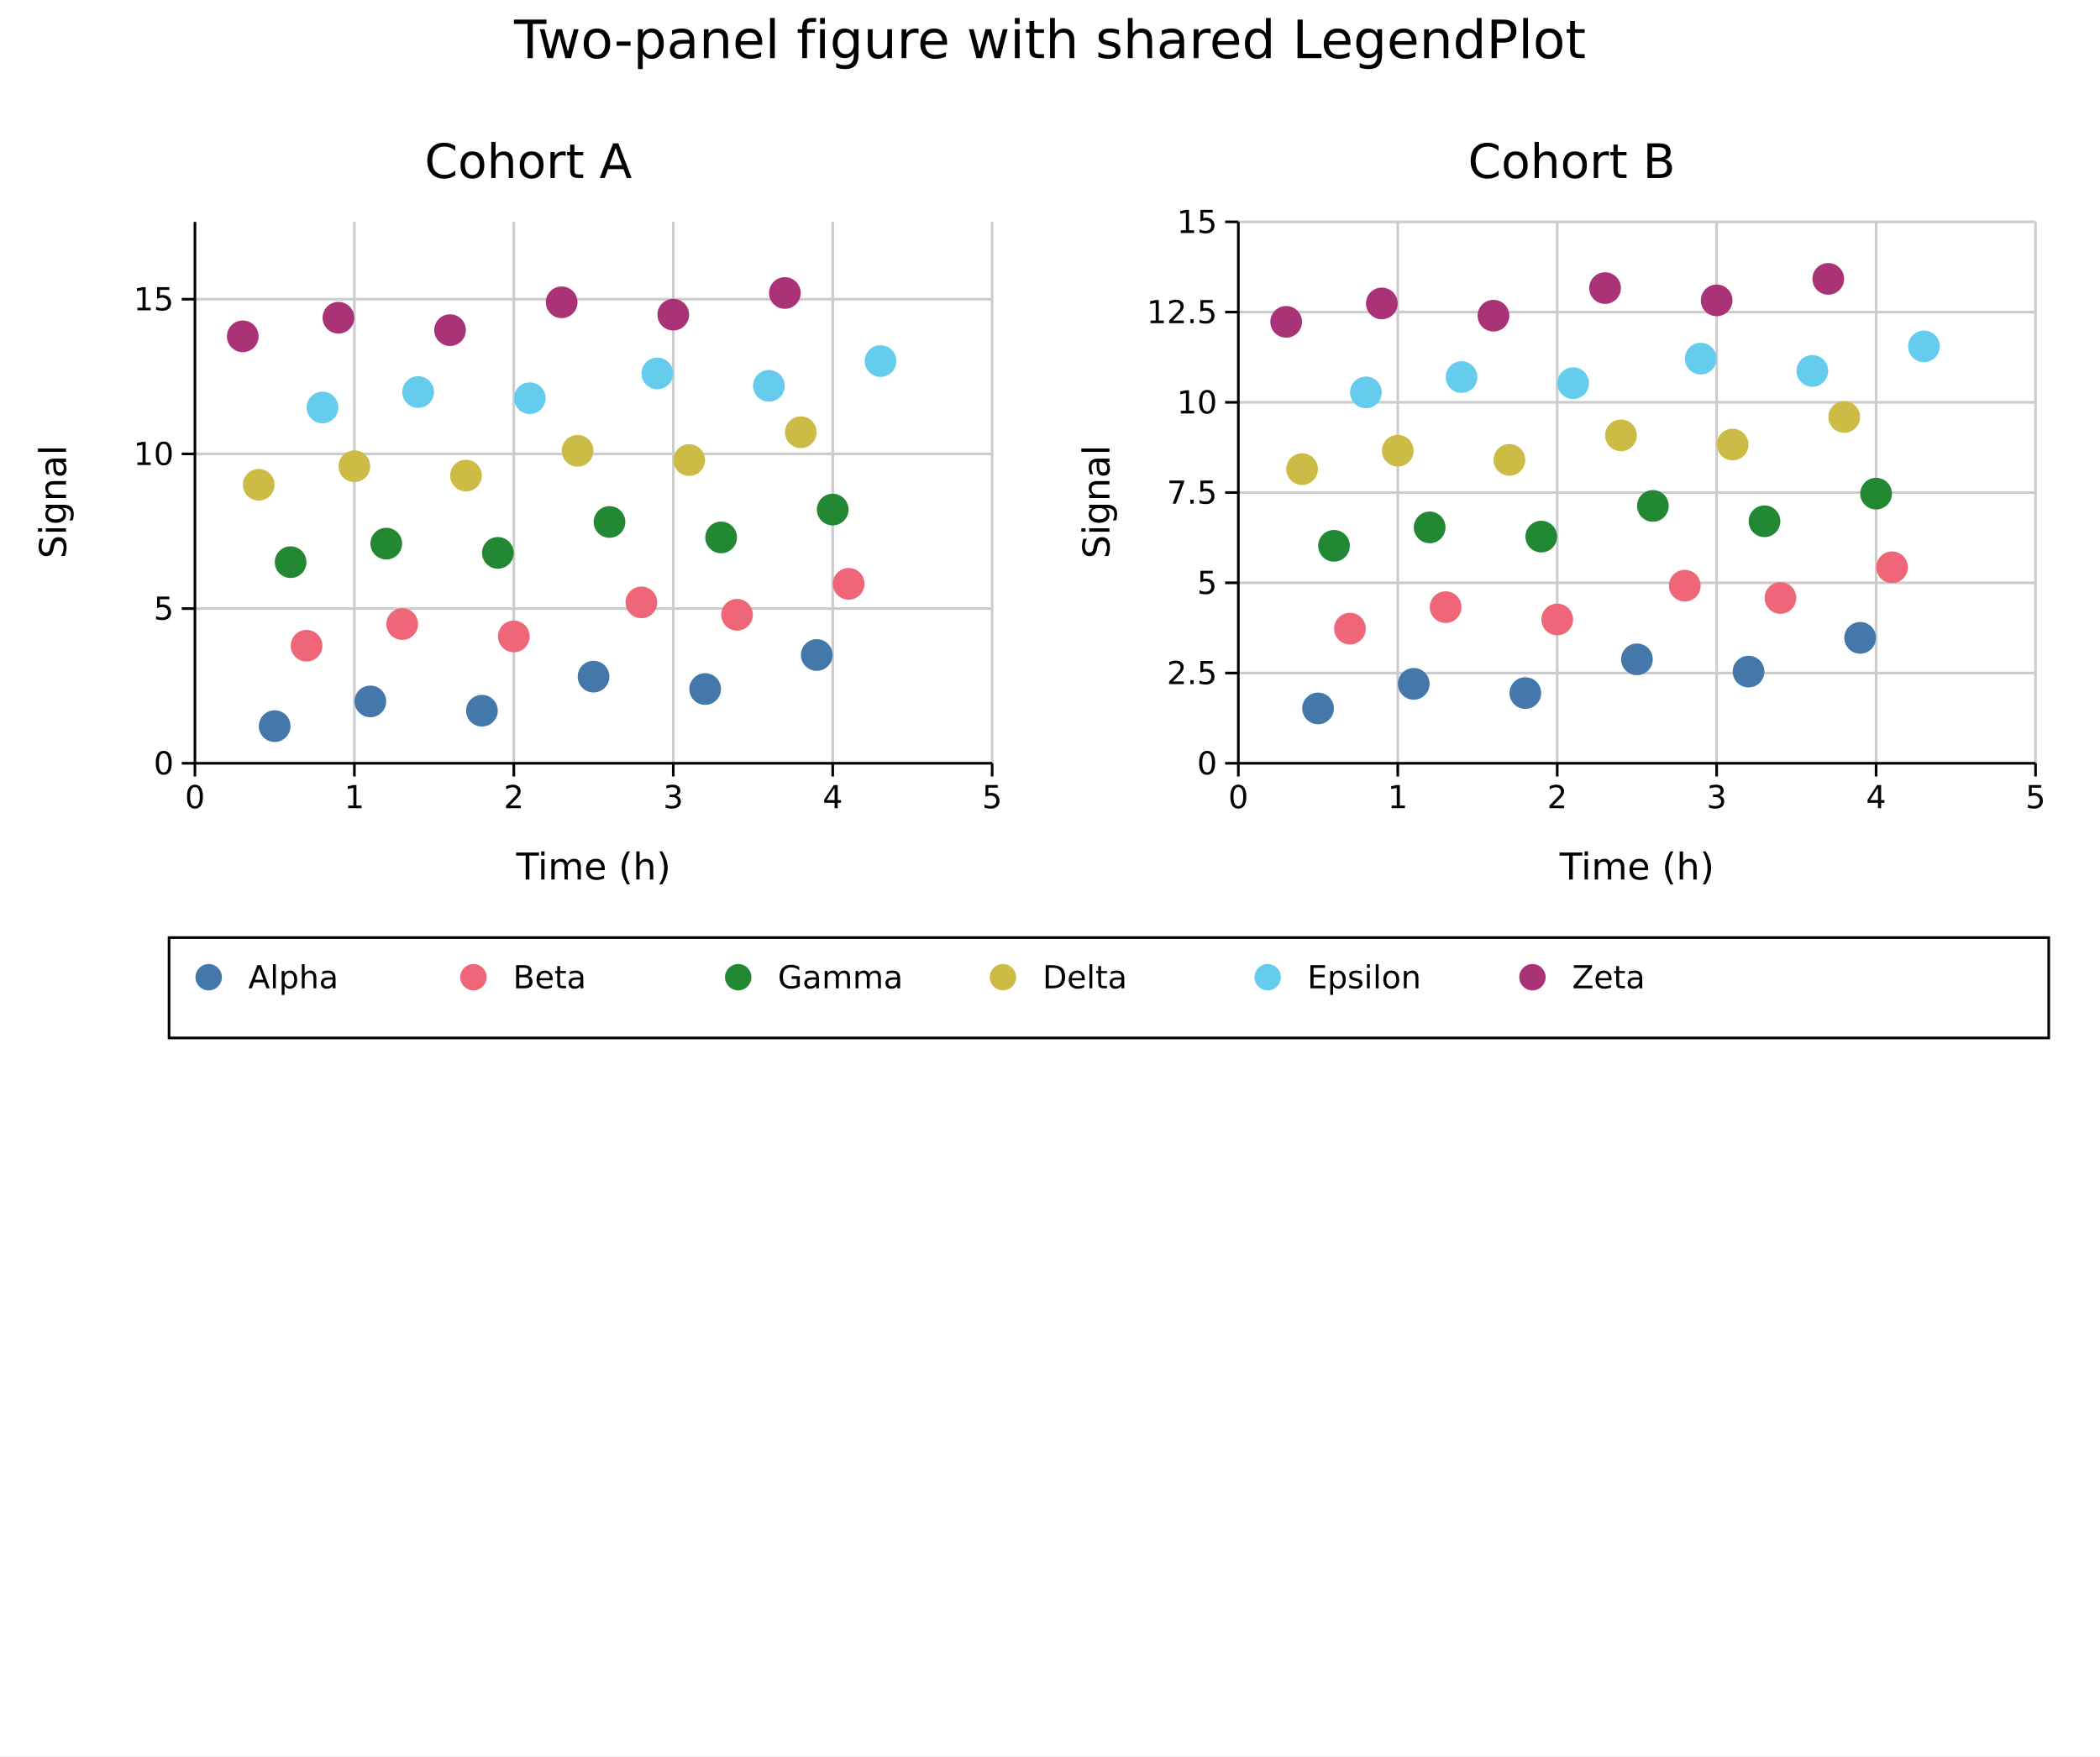
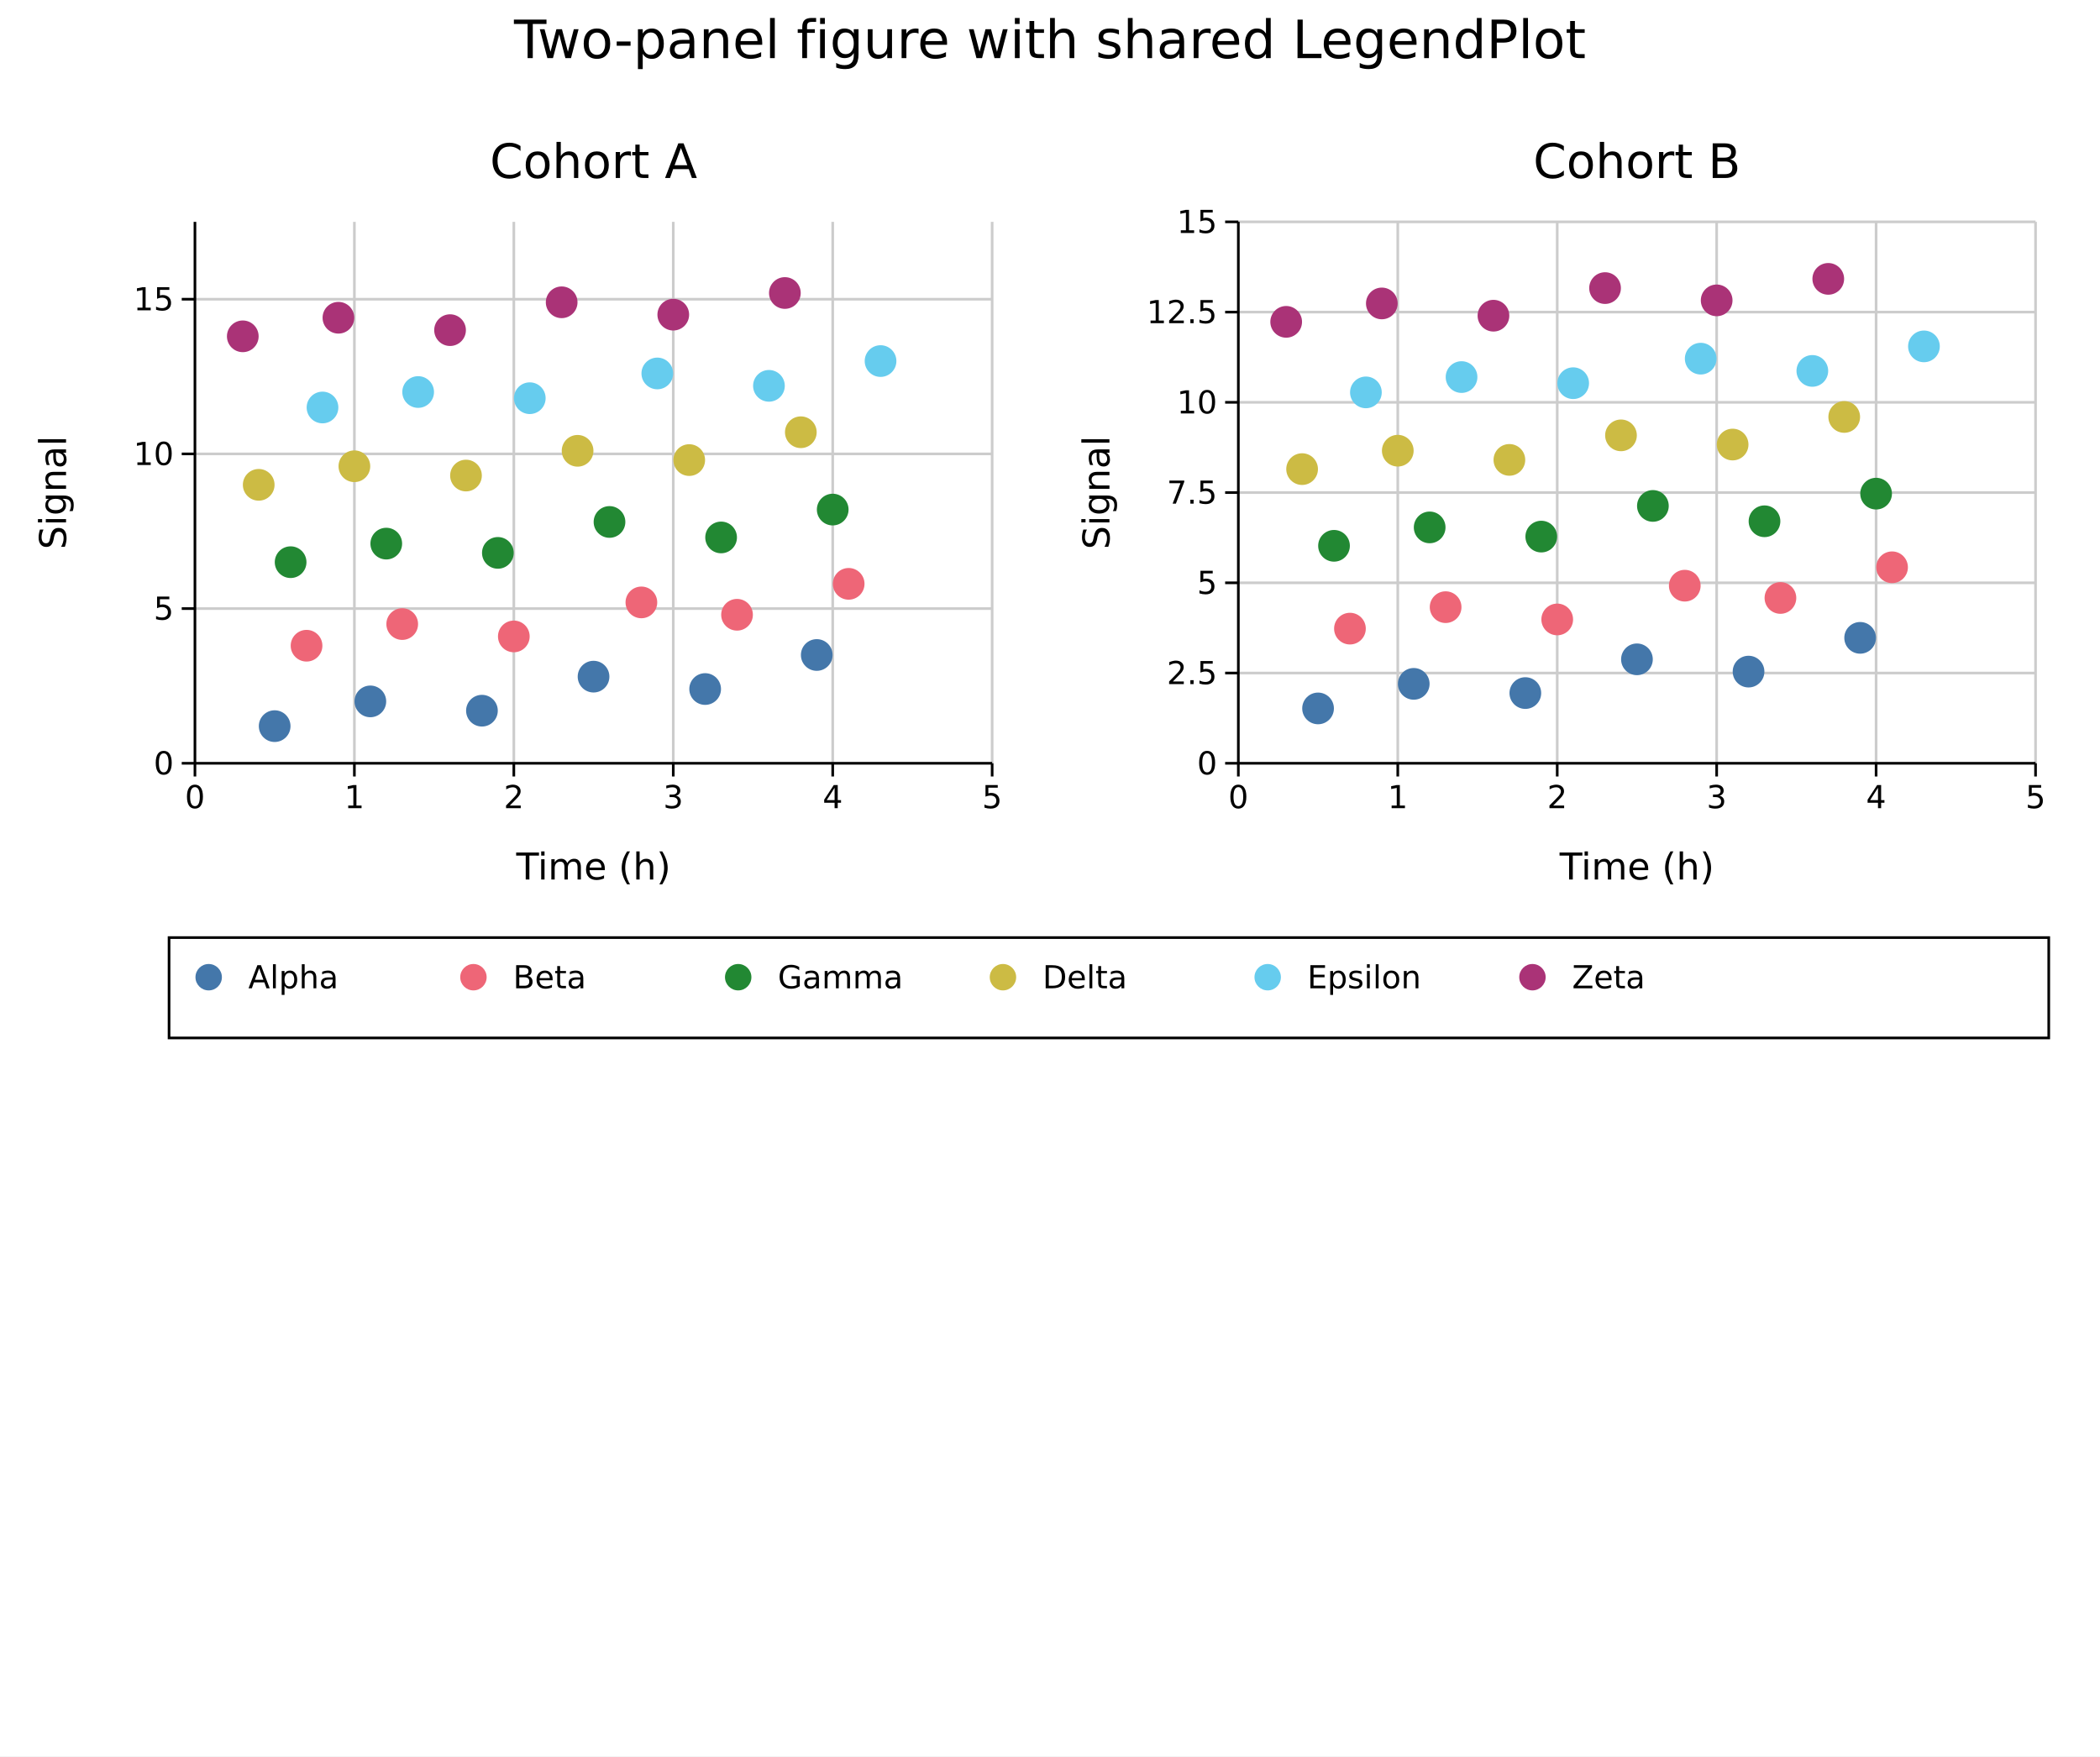
<svg xmlns="http://www.w3.org/2000/svg" width="795" height="665" font-family="DejaVu Sans, Liberation Sans, Arial, sans-serif" fill="black">
  <rect width="100%" height="100%" fill="white" />
  <defs>
    <clipPath id="kuva-clip-0">
      <rect x="63.8" y="44" width="301.8" height="205" />
    </clipPath>
    <clipPath id="kuva-clip-1">
      <rect x="63.8" y="44" width="301.8" height="205" />
    </clipPath>
  </defs>
  <g transform="translate(10,40)">
    <line x1="124.16" y1="44" x2="124.16" y2="249" stroke="#cccccc" stroke-width="1" />
    <line x1="184.52" y1="44" x2="184.52" y2="249" stroke="#cccccc" stroke-width="1" />
    <line x1="244.88" y1="44" x2="244.88" y2="249" stroke="#cccccc" stroke-width="1" />
    <line x1="305.24" y1="44" x2="305.24" y2="249" stroke="#cccccc" stroke-width="1" />
    <line x1="365.6" y1="44" x2="365.6" y2="249" stroke="#cccccc" stroke-width="1" />
    <line x1="63.8" y1="190.43" x2="365.6" y2="190.43" stroke="#cccccc" stroke-width="1" />
    <line x1="63.8" y1="131.86" x2="365.6" y2="131.86" stroke="#cccccc" stroke-width="1" />
    <line x1="63.8" y1="73.29" x2="365.6" y2="73.29" stroke="#cccccc" stroke-width="1" />
    <line x1="63.8" y1="249" x2="365.6" y2="249" stroke="#000000" stroke-width="1" />
    <line x1="63.8" y1="44" x2="63.8" y2="249" stroke="#000000" stroke-width="1" />
    <line x1="63.8" y1="249" x2="63.8" y2="254" stroke="#000000" stroke-width="1" />
    <text x="63.8" y="266" font-size="12" text-anchor="middle">0</text>
    <line x1="124.16" y1="249" x2="124.16" y2="254" stroke="#000000" stroke-width="1" />
    <text x="124.16" y="266" font-size="12" text-anchor="middle">1</text>
    <line x1="184.52" y1="249" x2="184.52" y2="254" stroke="#000000" stroke-width="1" />
    <text x="184.52" y="266" font-size="12" text-anchor="middle">2</text>
    <line x1="244.88" y1="249" x2="244.88" y2="254" stroke="#000000" stroke-width="1" />
    <text x="244.88" y="266" font-size="12" text-anchor="middle">3</text>
    <line x1="305.24" y1="249" x2="305.24" y2="254" stroke="#000000" stroke-width="1" />
    <text x="305.24" y="266" font-size="12" text-anchor="middle">4</text>
    <line x1="365.6" y1="249" x2="365.6" y2="254" stroke="#000000" stroke-width="1" />
    <text x="365.6" y="266" font-size="12" text-anchor="middle">5</text>
    <line x1="58.8" y1="249" x2="63.8" y2="249" stroke="#000000" stroke-width="1" />
    <text x="55.8" y="253.2" font-size="12" text-anchor="end">0</text>
    <line x1="58.8" y1="190.43" x2="63.8" y2="190.43" stroke="#000000" stroke-width="1" />
    <text x="55.8" y="194.63" font-size="12" text-anchor="end">5</text>
    <line x1="58.8" y1="131.86" x2="63.8" y2="131.86" stroke="#000000" stroke-width="1" />
    <text x="55.8" y="136.06" font-size="12" text-anchor="end">10</text>
    <line x1="58.8" y1="73.29" x2="63.8" y2="73.29" stroke="#000000" stroke-width="1" />
    <text x="55.8" y="77.49" font-size="12" text-anchor="end">15</text>
    <text x="214.7" y="293" font-size="14" text-anchor="middle">Time (h)</text>
-     <text x="15" y="150" font-size="14" text-anchor="middle" transform="rotate(-90,15,150)">Signal</text>
-     <text x="190" y="27.4" font-size="18" text-anchor="middle">Cohort A</text>
+     <text x="15" y="146.5" font-size="14" text-anchor="middle" transform="rotate(-90,15,146.5)">Signal</text>
+     <text x="214.7" y="27.4" font-size="18" text-anchor="middle">Cohort A</text>
    <g clip-path="url(#kuva-clip-0)">
      <circle cx="93.98" cy="234.94" r="6" fill="#4477aa" />
      <circle cx="130.2" cy="225.57" r="6" fill="#4477aa" />
      <circle cx="172.45" cy="229.09" r="6" fill="#4477aa" />
      <circle cx="214.7" cy="216.2" r="6" fill="#4477aa" />
      <circle cx="256.95" cy="220.89" r="6" fill="#4477aa" />
      <circle cx="299.2" cy="208" r="6" fill="#4477aa" />
      <circle cx="106.05" cy="204.49" r="6" fill="#ee6677" />
      <circle cx="142.27" cy="196.29" r="6" fill="#ee6677" />
      <circle cx="184.52" cy="200.97" r="6" fill="#ee6677" />
      <circle cx="232.81" cy="188.09" r="6" fill="#ee6677" />
      <circle cx="269.02" cy="192.77" r="6" fill="#ee6677" />
      <circle cx="311.28" cy="181.06" r="6" fill="#ee6677" />
      <circle cx="100.02" cy="172.86" r="6" fill="#228833" />
      <circle cx="136.23" cy="165.83" r="6" fill="#228833" />
      <circle cx="178.48" cy="169.34" r="6" fill="#228833" />
      <circle cx="220.74" cy="157.63" r="6" fill="#228833" />
      <circle cx="262.99" cy="163.49" r="6" fill="#228833" />
      <circle cx="305.24" cy="152.94" r="6" fill="#228833" />
      <circle cx="87.94" cy="143.57" r="6" fill="#ccbb44" />
      <circle cx="124.16" cy="136.54" r="6" fill="#ccbb44" />
      <circle cx="166.41" cy="140.06" r="6" fill="#ccbb44" />
      <circle cx="208.66" cy="130.69" r="6" fill="#ccbb44" />
      <circle cx="250.92" cy="134.2" r="6" fill="#ccbb44" />
      <circle cx="293.17" cy="123.66" r="6" fill="#ccbb44" />
      <circle cx="112.09" cy="114.29" r="6" fill="#66ccee" />
      <circle cx="148.3" cy="108.43" r="6" fill="#66ccee" />
      <circle cx="190.56" cy="110.77" r="6" fill="#66ccee" />
      <circle cx="238.84" cy="101.4" r="6" fill="#66ccee" />
      <circle cx="281.1" cy="106.09" r="6" fill="#66ccee" />
      <circle cx="323.35" cy="96.71" r="6" fill="#66ccee" />
      <circle cx="81.91" cy="87.34" r="6" fill="#aa3377" />
      <circle cx="118.12" cy="80.31" r="6" fill="#aa3377" />
      <circle cx="160.38" cy="85" r="6" fill="#aa3377" />
      <circle cx="202.63" cy="74.46" r="6" fill="#aa3377" />
      <circle cx="244.88" cy="79.14" r="6" fill="#aa3377" />
      <circle cx="287.13" cy="70.94" r="6" fill="#aa3377" />
    </g>
  </g>
  <g transform="translate(405,40)">
    <line x1="124.16" y1="44" x2="124.16" y2="249" stroke="#cccccc" stroke-width="1" />
    <line x1="184.52" y1="44" x2="184.52" y2="249" stroke="#cccccc" stroke-width="1" />
    <line x1="244.88" y1="44" x2="244.88" y2="249" stroke="#cccccc" stroke-width="1" />
    <line x1="305.24" y1="44" x2="305.24" y2="249" stroke="#cccccc" stroke-width="1" />
    <line x1="365.6" y1="44" x2="365.6" y2="249" stroke="#cccccc" stroke-width="1" />
    <line x1="63.8" y1="214.83" x2="365.6" y2="214.83" stroke="#cccccc" stroke-width="1" />
    <line x1="63.8" y1="180.67" x2="365.6" y2="180.67" stroke="#cccccc" stroke-width="1" />
    <line x1="63.8" y1="146.5" x2="365.6" y2="146.5" stroke="#cccccc" stroke-width="1" />
    <line x1="63.8" y1="112.33" x2="365.6" y2="112.33" stroke="#cccccc" stroke-width="1" />
    <line x1="63.8" y1="78.17" x2="365.6" y2="78.17" stroke="#cccccc" stroke-width="1" />
    <line x1="63.8" y1="44" x2="365.6" y2="44" stroke="#cccccc" stroke-width="1" />
    <line x1="63.8" y1="249" x2="365.6" y2="249" stroke="#000000" stroke-width="1" />
    <line x1="63.8" y1="44" x2="63.8" y2="249" stroke="#000000" stroke-width="1" />
    <line x1="63.8" y1="249" x2="63.8" y2="254" stroke="#000000" stroke-width="1" />
    <text x="63.8" y="266" font-size="12" text-anchor="middle">0</text>
    <line x1="124.16" y1="249" x2="124.16" y2="254" stroke="#000000" stroke-width="1" />
    <text x="124.16" y="266" font-size="12" text-anchor="middle">1</text>
    <line x1="184.52" y1="249" x2="184.52" y2="254" stroke="#000000" stroke-width="1" />
    <text x="184.52" y="266" font-size="12" text-anchor="middle">2</text>
    <line x1="244.88" y1="249" x2="244.88" y2="254" stroke="#000000" stroke-width="1" />
    <text x="244.88" y="266" font-size="12" text-anchor="middle">3</text>
    <line x1="305.24" y1="249" x2="305.24" y2="254" stroke="#000000" stroke-width="1" />
    <text x="305.24" y="266" font-size="12" text-anchor="middle">4</text>
    <line x1="365.6" y1="249" x2="365.6" y2="254" stroke="#000000" stroke-width="1" />
    <text x="365.6" y="266" font-size="12" text-anchor="middle">5</text>
    <line x1="58.8" y1="249" x2="63.8" y2="249" stroke="#000000" stroke-width="1" />
    <text x="55.8" y="253.2" font-size="12" text-anchor="end">0</text>
    <line x1="58.8" y1="214.83" x2="63.8" y2="214.83" stroke="#000000" stroke-width="1" />
    <text x="55.8" y="219.03" font-size="12" text-anchor="end">2.5</text>
    <line x1="58.8" y1="180.67" x2="63.8" y2="180.67" stroke="#000000" stroke-width="1" />
    <text x="55.8" y="184.87" font-size="12" text-anchor="end">5</text>
    <line x1="58.8" y1="146.5" x2="63.8" y2="146.5" stroke="#000000" stroke-width="1" />
    <text x="55.8" y="150.7" font-size="12" text-anchor="end">7.5</text>
    <line x1="58.8" y1="112.33" x2="63.8" y2="112.33" stroke="#000000" stroke-width="1" />
    <text x="55.8" y="116.53" font-size="12" text-anchor="end">10</text>
    <line x1="58.8" y1="78.17" x2="63.8" y2="78.17" stroke="#000000" stroke-width="1" />
    <text x="55.8" y="82.37" font-size="12" text-anchor="end">12.5</text>
    <line x1="58.8" y1="44" x2="63.8" y2="44" stroke="#000000" stroke-width="1" />
    <text x="55.8" y="48.2" font-size="12" text-anchor="end">15</text>
    <text x="214.7" y="293" font-size="14" text-anchor="middle">Time (h)</text>
-     <text x="15" y="150" font-size="14" text-anchor="middle" transform="rotate(-90,15,150)">Signal</text>
-     <text x="190" y="27.4" font-size="18" text-anchor="middle">Cohort B</text>
+     <text x="15" y="146.5" font-size="14" text-anchor="middle" transform="rotate(-90,15,146.5)">Signal</text>
+     <text x="214.7" y="27.4" font-size="18" text-anchor="middle">Cohort B</text>
    <g clip-path="url(#kuva-clip-1)">
      <circle cx="93.98" cy="228.23" r="6" fill="#4477aa" />
      <circle cx="130.2" cy="218.93" r="6" fill="#4477aa" />
      <circle cx="172.45" cy="222.42" r="6" fill="#4477aa" />
      <circle cx="214.7" cy="209.64" r="6" fill="#4477aa" />
      <circle cx="256.95" cy="214.29" r="6" fill="#4477aa" />
      <circle cx="299.2" cy="201.51" r="6" fill="#4477aa" />
      <circle cx="106.05" cy="198.02" r="6" fill="#ee6677" />
      <circle cx="142.27" cy="189.89" r="6" fill="#ee6677" />
      <circle cx="184.52" cy="194.54" r="6" fill="#ee6677" />
      <circle cx="232.81" cy="181.76" r="6" fill="#ee6677" />
      <circle cx="269.02" cy="186.41" r="6" fill="#ee6677" />
      <circle cx="311.28" cy="174.79" r="6" fill="#ee6677" />
      <circle cx="100.02" cy="166.66" r="6" fill="#228833" />
      <circle cx="136.23" cy="159.69" r="6" fill="#228833" />
      <circle cx="178.48" cy="163.17" r="6" fill="#228833" />
      <circle cx="220.74" cy="151.56" r="6" fill="#228833" />
      <circle cx="262.99" cy="157.37" r="6" fill="#228833" />
      <circle cx="305.24" cy="146.91" r="6" fill="#228833" />
      <circle cx="87.94" cy="137.62" r="6" fill="#ccbb44" />
      <circle cx="124.16" cy="130.65" r="6" fill="#ccbb44" />
      <circle cx="166.41" cy="134.13" r="6" fill="#ccbb44" />
      <circle cx="208.66" cy="124.84" r="6" fill="#ccbb44" />
      <circle cx="250.92" cy="128.32" r="6" fill="#ccbb44" />
      <circle cx="293.17" cy="117.87" r="6" fill="#ccbb44" />
      <circle cx="112.09" cy="108.57" r="6" fill="#66ccee" />
      <circle cx="148.3" cy="102.77" r="6" fill="#66ccee" />
      <circle cx="190.56" cy="105.09" r="6" fill="#66ccee" />
      <circle cx="238.84" cy="95.8" r="6" fill="#66ccee" />
      <circle cx="281.1" cy="100.44" r="6" fill="#66ccee" />
      <circle cx="323.35" cy="91.15" r="6" fill="#66ccee" />
      <circle cx="81.91" cy="81.86" r="6" fill="#aa3377" />
      <circle cx="118.12" cy="74.89" r="6" fill="#aa3377" />
      <circle cx="160.38" cy="79.53" r="6" fill="#aa3377" />
      <circle cx="202.63" cy="69.08" r="6" fill="#aa3377" />
      <circle cx="244.88" cy="73.73" r="6" fill="#aa3377" />
      <circle cx="287.13" cy="65.59" r="6" fill="#aa3377" />
    </g>
  </g>
  <g transform="translate(10,355)">
    <rect x="54" y="0" width="711.6" height="38" fill="#ffffff" />
    <rect x="54" y="0" width="711.6" height="38" fill="none" stroke="#000000" stroke-width="1" />
    <text x="84" y="19.2" font-size="12" text-anchor="start">Alpha</text>
    <circle cx="69" cy="15" r="5" fill="#4477aa" />
    <text x="184.23" y="19.2" font-size="12" text-anchor="start">Beta</text>
    <circle cx="169.23" cy="15" r="5" fill="#ee6677" />
    <text x="284.46" y="19.2" font-size="12" text-anchor="start">Gamma</text>
    <circle cx="269.46" cy="15" r="5" fill="#228833" />
    <text x="384.69" y="19.2" font-size="12" text-anchor="start">Delta</text>
    <circle cx="369.69" cy="15" r="5" fill="#ccbb44" />
    <text x="484.91" y="19.2" font-size="12" text-anchor="start">Epsilon</text>
    <circle cx="469.91" cy="15" r="5" fill="#66ccee" />
    <text x="585.14" y="19.2" font-size="12" text-anchor="start">Zeta</text>
    <circle cx="570.14" cy="15" r="5" fill="#aa3377" />
  </g>
  <text x="397.5" y="22" font-size="20" text-anchor="middle">Two-panel figure with shared LegendPlot</text>
</svg>
